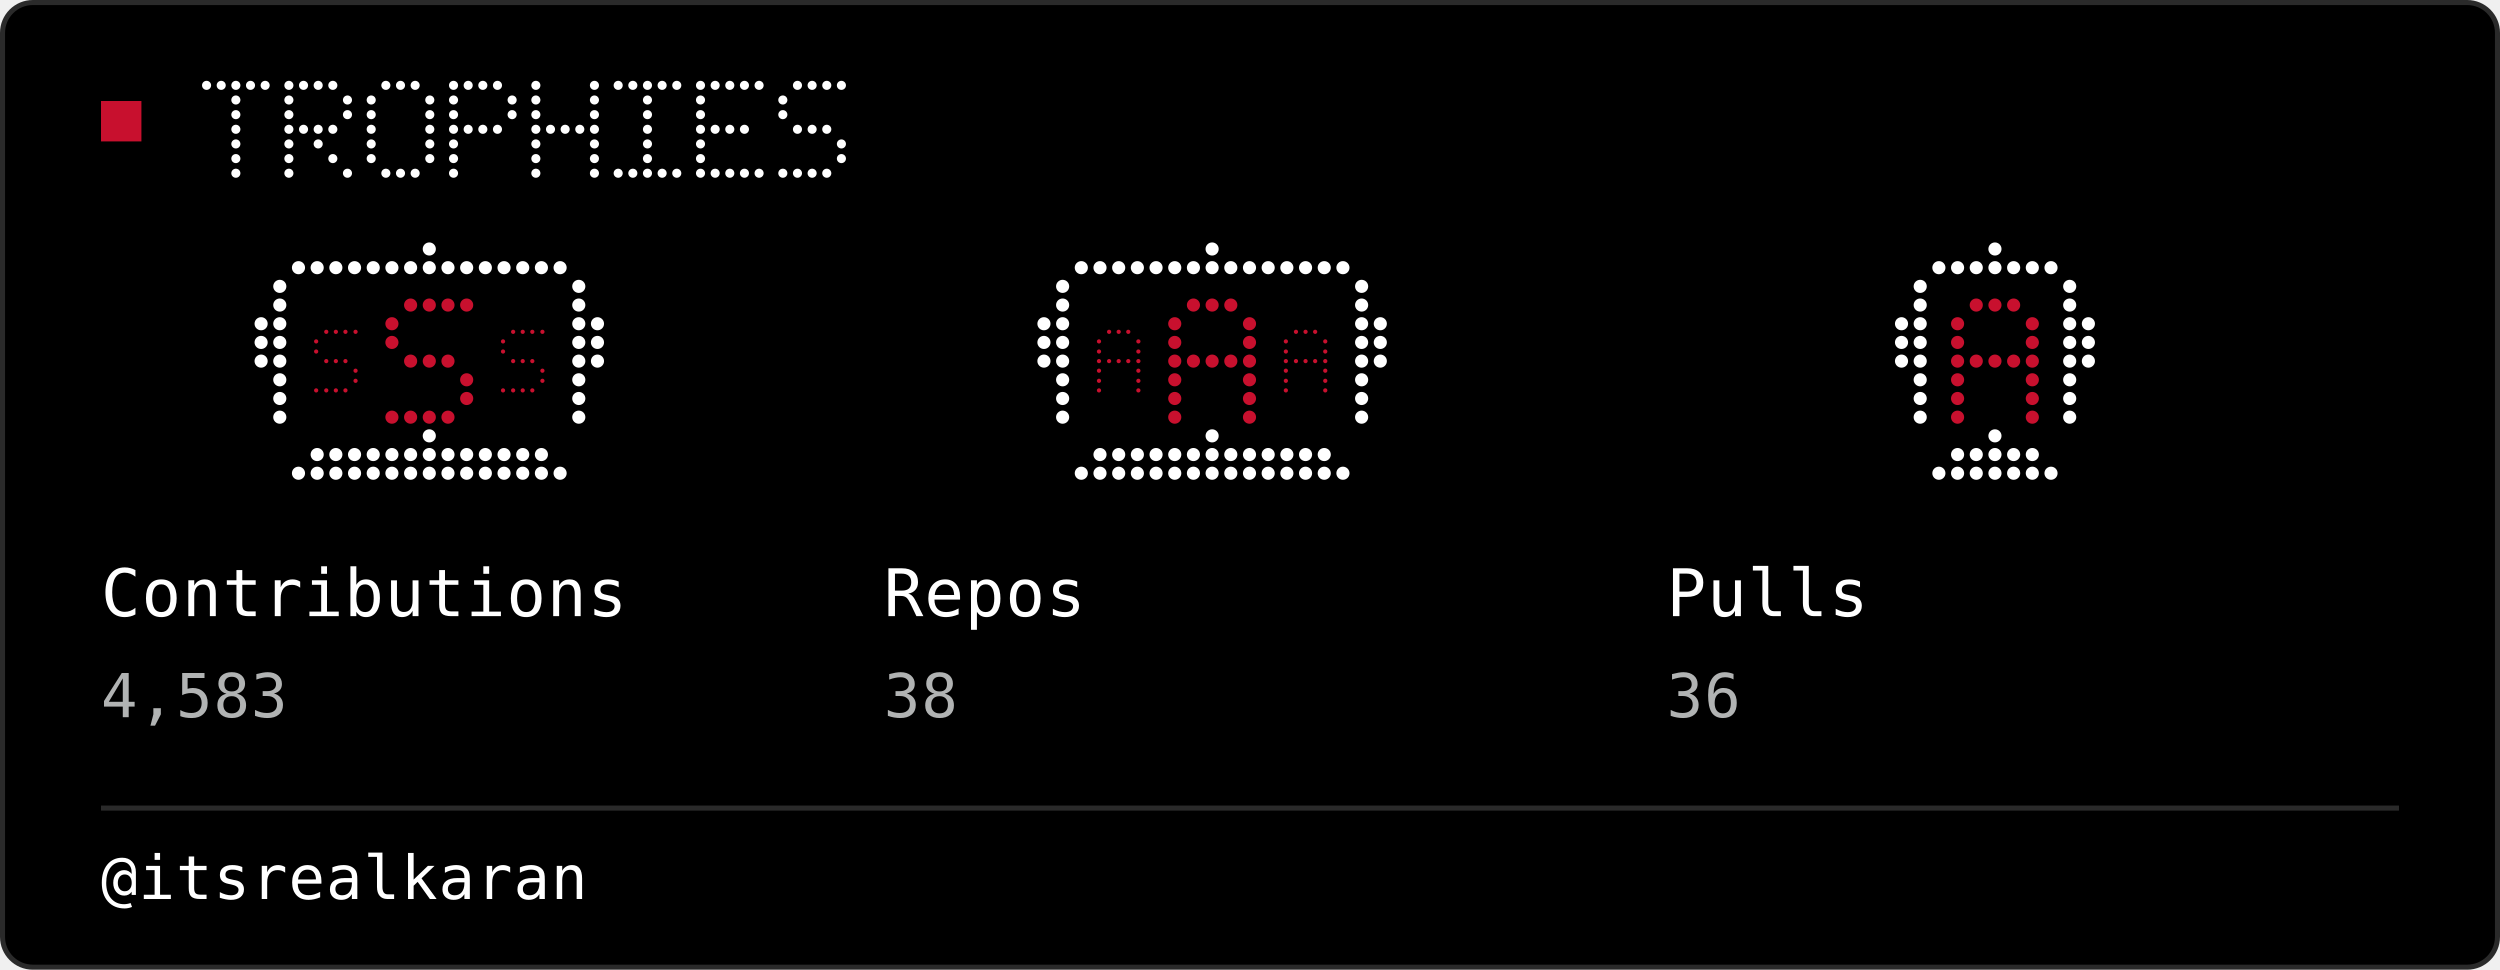
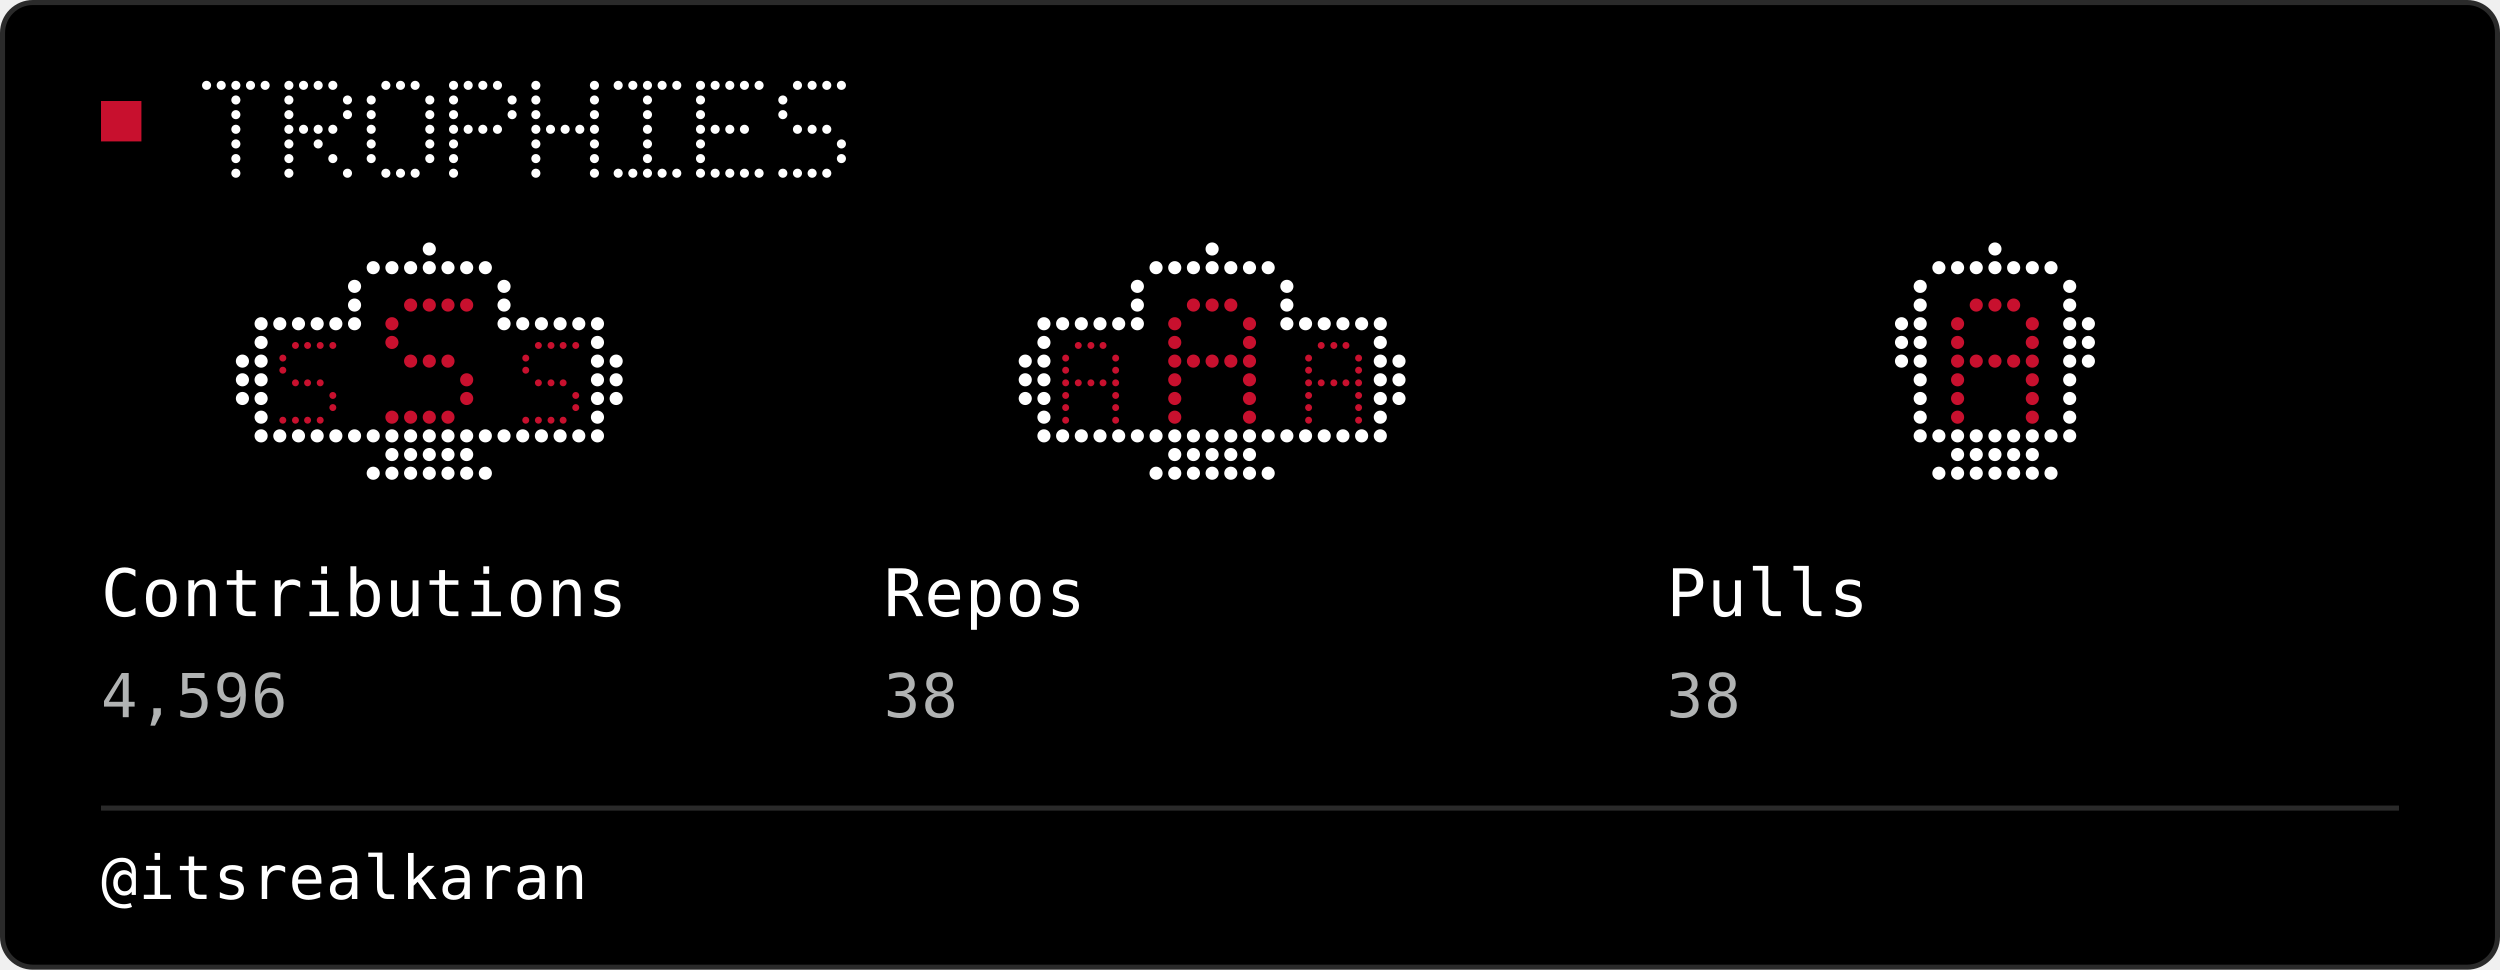
<svg xmlns="http://www.w3.org/2000/svg" width="495" height="192" viewBox="0 0 495 192" role="img">
  <rect x="0.5" y="0.5" width="494" height="191" rx="6" fill="#000000" stroke="#2A2A2A" stroke-width="1" />
  <rect x="20" y="20" width="8" height="8" fill="#C8102E" />
  <circle cx="40.9" cy="16.9" r="0.90" fill="#FFFFFF" />
  <circle cx="43.8" cy="16.9" r="0.90" fill="#FFFFFF" />
  <circle cx="46.7" cy="16.9" r="0.90" fill="#FFFFFF" />
  <circle cx="49.6" cy="16.9" r="0.90" fill="#FFFFFF" />
  <circle cx="52.5" cy="16.9" r="0.90" fill="#FFFFFF" />
  <circle cx="46.7" cy="19.8" r="0.90" fill="#FFFFFF" />
  <circle cx="46.7" cy="22.7" r="0.90" fill="#FFFFFF" />
  <circle cx="46.7" cy="25.6" r="0.90" fill="#FFFFFF" />
  <circle cx="46.7" cy="28.5" r="0.90" fill="#FFFFFF" />
  <circle cx="46.7" cy="31.4" r="0.90" fill="#FFFFFF" />
  <circle cx="46.7" cy="34.3" r="0.90" fill="#FFFFFF" />
  <circle cx="57.2" cy="16.9" r="0.90" fill="#FFFFFF" />
  <circle cx="60.1" cy="16.9" r="0.90" fill="#FFFFFF" />
  <circle cx="63.0" cy="16.9" r="0.90" fill="#FFFFFF" />
  <circle cx="65.9" cy="16.9" r="0.90" fill="#FFFFFF" />
  <circle cx="57.2" cy="19.8" r="0.90" fill="#FFFFFF" />
  <circle cx="68.8" cy="19.8" r="0.90" fill="#FFFFFF" />
  <circle cx="57.2" cy="22.7" r="0.90" fill="#FFFFFF" />
  <circle cx="68.8" cy="22.7" r="0.90" fill="#FFFFFF" />
  <circle cx="57.2" cy="25.6" r="0.90" fill="#FFFFFF" />
  <circle cx="60.1" cy="25.6" r="0.90" fill="#FFFFFF" />
  <circle cx="63.0" cy="25.6" r="0.90" fill="#FFFFFF" />
  <circle cx="65.9" cy="25.6" r="0.90" fill="#FFFFFF" />
  <circle cx="57.2" cy="28.5" r="0.90" fill="#FFFFFF" />
  <circle cx="63.0" cy="28.5" r="0.90" fill="#FFFFFF" />
  <circle cx="57.2" cy="31.4" r="0.90" fill="#FFFFFF" />
  <circle cx="65.9" cy="31.4" r="0.90" fill="#FFFFFF" />
  <circle cx="57.2" cy="34.3" r="0.90" fill="#FFFFFF" />
  <circle cx="68.8" cy="34.3" r="0.90" fill="#FFFFFF" />
  <circle cx="76.4" cy="16.9" r="0.90" fill="#FFFFFF" />
  <circle cx="79.3" cy="16.9" r="0.90" fill="#FFFFFF" />
  <circle cx="82.2" cy="16.9" r="0.90" fill="#FFFFFF" />
  <circle cx="73.5" cy="19.8" r="0.90" fill="#FFFFFF" />
  <circle cx="85.1" cy="19.8" r="0.90" fill="#FFFFFF" />
  <circle cx="73.5" cy="22.7" r="0.90" fill="#FFFFFF" />
  <circle cx="85.1" cy="22.7" r="0.90" fill="#FFFFFF" />
  <circle cx="73.5" cy="25.6" r="0.90" fill="#FFFFFF" />
  <circle cx="85.1" cy="25.6" r="0.90" fill="#FFFFFF" />
  <circle cx="73.5" cy="28.5" r="0.90" fill="#FFFFFF" />
  <circle cx="85.1" cy="28.5" r="0.90" fill="#FFFFFF" />
  <circle cx="73.5" cy="31.4" r="0.90" fill="#FFFFFF" />
  <circle cx="85.1" cy="31.4" r="0.90" fill="#FFFFFF" />
  <circle cx="76.4" cy="34.3" r="0.90" fill="#FFFFFF" />
  <circle cx="79.3" cy="34.3" r="0.90" fill="#FFFFFF" />
  <circle cx="82.2" cy="34.3" r="0.90" fill="#FFFFFF" />
  <circle cx="89.8" cy="16.9" r="0.90" fill="#FFFFFF" />
  <circle cx="92.7" cy="16.9" r="0.90" fill="#FFFFFF" />
  <circle cx="95.6" cy="16.9" r="0.90" fill="#FFFFFF" />
  <circle cx="98.5" cy="16.9" r="0.90" fill="#FFFFFF" />
  <circle cx="89.8" cy="19.8" r="0.90" fill="#FFFFFF" />
  <circle cx="101.4" cy="19.8" r="0.90" fill="#FFFFFF" />
  <circle cx="89.8" cy="22.7" r="0.90" fill="#FFFFFF" />
  <circle cx="101.4" cy="22.7" r="0.90" fill="#FFFFFF" />
  <circle cx="89.8" cy="25.6" r="0.90" fill="#FFFFFF" />
  <circle cx="92.7" cy="25.6" r="0.90" fill="#FFFFFF" />
  <circle cx="95.6" cy="25.6" r="0.90" fill="#FFFFFF" />
  <circle cx="98.5" cy="25.6" r="0.90" fill="#FFFFFF" />
  <circle cx="89.8" cy="28.5" r="0.90" fill="#FFFFFF" />
  <circle cx="89.8" cy="31.4" r="0.90" fill="#FFFFFF" />
  <circle cx="89.8" cy="34.3" r="0.90" fill="#FFFFFF" />
  <circle cx="106.1" cy="16.9" r="0.90" fill="#FFFFFF" />
  <circle cx="117.7" cy="16.9" r="0.90" fill="#FFFFFF" />
  <circle cx="106.1" cy="19.8" r="0.90" fill="#FFFFFF" />
  <circle cx="117.7" cy="19.8" r="0.90" fill="#FFFFFF" />
  <circle cx="106.1" cy="22.7" r="0.90" fill="#FFFFFF" />
  <circle cx="117.7" cy="22.7" r="0.90" fill="#FFFFFF" />
  <circle cx="106.1" cy="25.6" r="0.90" fill="#FFFFFF" />
  <circle cx="109.0" cy="25.6" r="0.90" fill="#FFFFFF" />
  <circle cx="111.9" cy="25.6" r="0.90" fill="#FFFFFF" />
  <circle cx="114.8" cy="25.6" r="0.90" fill="#FFFFFF" />
  <circle cx="117.7" cy="25.6" r="0.90" fill="#FFFFFF" />
  <circle cx="106.1" cy="28.5" r="0.90" fill="#FFFFFF" />
  <circle cx="117.7" cy="28.5" r="0.90" fill="#FFFFFF" />
  <circle cx="106.1" cy="31.4" r="0.90" fill="#FFFFFF" />
  <circle cx="117.7" cy="31.4" r="0.90" fill="#FFFFFF" />
  <circle cx="106.1" cy="34.3" r="0.90" fill="#FFFFFF" />
  <circle cx="117.7" cy="34.3" r="0.90" fill="#FFFFFF" />
  <circle cx="122.4" cy="16.9" r="0.90" fill="#FFFFFF" />
  <circle cx="125.3" cy="16.9" r="0.90" fill="#FFFFFF" />
  <circle cx="128.2" cy="16.9" r="0.90" fill="#FFFFFF" />
  <circle cx="131.1" cy="16.9" r="0.90" fill="#FFFFFF" />
  <circle cx="134.0" cy="16.9" r="0.90" fill="#FFFFFF" />
  <circle cx="128.2" cy="19.8" r="0.90" fill="#FFFFFF" />
  <circle cx="128.2" cy="22.7" r="0.90" fill="#FFFFFF" />
  <circle cx="128.2" cy="25.6" r="0.90" fill="#FFFFFF" />
  <circle cx="128.2" cy="28.5" r="0.90" fill="#FFFFFF" />
  <circle cx="128.2" cy="31.4" r="0.90" fill="#FFFFFF" />
  <circle cx="122.4" cy="34.3" r="0.90" fill="#FFFFFF" />
  <circle cx="125.3" cy="34.3" r="0.90" fill="#FFFFFF" />
  <circle cx="128.2" cy="34.3" r="0.90" fill="#FFFFFF" />
  <circle cx="131.1" cy="34.3" r="0.90" fill="#FFFFFF" />
  <circle cx="134.0" cy="34.3" r="0.90" fill="#FFFFFF" />
  <circle cx="138.7" cy="16.9" r="0.90" fill="#FFFFFF" />
  <circle cx="141.6" cy="16.9" r="0.90" fill="#FFFFFF" />
  <circle cx="144.5" cy="16.9" r="0.90" fill="#FFFFFF" />
  <circle cx="147.4" cy="16.9" r="0.90" fill="#FFFFFF" />
  <circle cx="150.3" cy="16.9" r="0.90" fill="#FFFFFF" />
  <circle cx="138.7" cy="19.8" r="0.90" fill="#FFFFFF" />
  <circle cx="138.7" cy="22.7" r="0.90" fill="#FFFFFF" />
  <circle cx="138.7" cy="25.6" r="0.90" fill="#FFFFFF" />
  <circle cx="141.6" cy="25.6" r="0.90" fill="#FFFFFF" />
  <circle cx="144.5" cy="25.6" r="0.90" fill="#FFFFFF" />
  <circle cx="147.4" cy="25.6" r="0.90" fill="#FFFFFF" />
  <circle cx="138.7" cy="28.5" r="0.90" fill="#FFFFFF" />
  <circle cx="138.7" cy="31.4" r="0.90" fill="#FFFFFF" />
  <circle cx="138.7" cy="34.3" r="0.90" fill="#FFFFFF" />
  <circle cx="141.6" cy="34.3" r="0.90" fill="#FFFFFF" />
  <circle cx="144.5" cy="34.3" r="0.90" fill="#FFFFFF" />
  <circle cx="147.4" cy="34.3" r="0.90" fill="#FFFFFF" />
  <circle cx="150.3" cy="34.3" r="0.90" fill="#FFFFFF" />
  <circle cx="157.9" cy="16.9" r="0.90" fill="#FFFFFF" />
  <circle cx="160.8" cy="16.9" r="0.90" fill="#FFFFFF" />
  <circle cx="163.7" cy="16.9" r="0.90" fill="#FFFFFF" />
  <circle cx="166.6" cy="16.9" r="0.90" fill="#FFFFFF" />
  <circle cx="155.0" cy="19.8" r="0.90" fill="#FFFFFF" />
  <circle cx="155.0" cy="22.7" r="0.90" fill="#FFFFFF" />
  <circle cx="157.9" cy="25.6" r="0.90" fill="#FFFFFF" />
  <circle cx="160.8" cy="25.6" r="0.90" fill="#FFFFFF" />
  <circle cx="163.7" cy="25.6" r="0.90" fill="#FFFFFF" />
  <circle cx="166.6" cy="28.5" r="0.90" fill="#FFFFFF" />
  <circle cx="166.6" cy="31.4" r="0.90" fill="#FFFFFF" />
  <circle cx="155.0" cy="34.3" r="0.90" fill="#FFFFFF" />
  <circle cx="157.9" cy="34.3" r="0.90" fill="#FFFFFF" />
  <circle cx="160.8" cy="34.3" r="0.90" fill="#FFFFFF" />
  <circle cx="163.7" cy="34.3" r="0.90" fill="#FFFFFF" />
  <circle cx="85.0" cy="49.3" r="1.30" fill="#FFFFFF" />
-   <circle cx="59.1" cy="53.0" r="1.30" fill="#FFFFFF" />
-   <circle cx="62.8" cy="53.0" r="1.30" fill="#FFFFFF" />
-   <circle cx="66.5" cy="53.0" r="1.30" fill="#FFFFFF" />
-   <circle cx="70.2" cy="53.0" r="1.30" fill="#FFFFFF" />
  <circle cx="73.9" cy="53.0" r="1.30" fill="#FFFFFF" />
  <circle cx="77.6" cy="53.0" r="1.30" fill="#FFFFFF" />
  <circle cx="81.3" cy="53.0" r="1.30" fill="#FFFFFF" />
  <circle cx="85.0" cy="53.0" r="1.30" fill="#FFFFFF" />
  <circle cx="88.7" cy="53.0" r="1.30" fill="#FFFFFF" />
  <circle cx="92.4" cy="53.0" r="1.30" fill="#FFFFFF" />
  <circle cx="96.1" cy="53.0" r="1.30" fill="#FFFFFF" />
-   <circle cx="99.8" cy="53.0" r="1.30" fill="#FFFFFF" />
-   <circle cx="103.5" cy="53.0" r="1.30" fill="#FFFFFF" />
-   <circle cx="107.2" cy="53.0" r="1.30" fill="#FFFFFF" />
-   <circle cx="110.9" cy="53.0" r="1.30" fill="#FFFFFF" />
-   <circle cx="55.4" cy="56.7" r="1.30" fill="#FFFFFF" />
-   <circle cx="114.6" cy="56.7" r="1.30" fill="#FFFFFF" />
-   <circle cx="55.4" cy="60.4" r="1.30" fill="#FFFFFF" />
-   <circle cx="114.6" cy="60.4" r="1.30" fill="#FFFFFF" />
+   <circle cx="70.2" cy="56.7" r="1.30" fill="#FFFFFF" />
+   <circle cx="99.8" cy="56.7" r="1.30" fill="#FFFFFF" />
+   <circle cx="70.2" cy="60.4" r="1.30" fill="#FFFFFF" />
+   <circle cx="99.8" cy="60.4" r="1.30" fill="#FFFFFF" />
+   <circle cx="70.2" cy="64.1" r="1.30" fill="#FFFFFF" />
+   <circle cx="99.8" cy="64.1" r="1.30" fill="#FFFFFF" />
  <circle cx="55.4" cy="64.1" r="1.30" fill="#FFFFFF" />
+   <circle cx="59.1" cy="64.1" r="1.30" fill="#FFFFFF" />
+   <circle cx="62.8" cy="64.1" r="1.30" fill="#FFFFFF" />
+   <circle cx="66.5" cy="64.1" r="1.30" fill="#FFFFFF" />
+   <circle cx="51.7" cy="64.1" r="1.30" fill="#FFFFFF" />
+   <circle cx="103.5" cy="64.1" r="1.30" fill="#FFFFFF" />
+   <circle cx="107.2" cy="64.1" r="1.30" fill="#FFFFFF" />
+   <circle cx="110.9" cy="64.1" r="1.30" fill="#FFFFFF" />
  <circle cx="114.6" cy="64.1" r="1.30" fill="#FFFFFF" />
-   <circle cx="55.4" cy="67.8" r="1.30" fill="#FFFFFF" />
-   <circle cx="114.6" cy="67.8" r="1.30" fill="#FFFFFF" />
-   <circle cx="55.4" cy="71.5" r="1.30" fill="#FFFFFF" />
-   <circle cx="114.6" cy="71.5" r="1.30" fill="#FFFFFF" />
-   <circle cx="55.4" cy="75.2" r="1.30" fill="#FFFFFF" />
-   <circle cx="114.6" cy="75.2" r="1.30" fill="#FFFFFF" />
-   <circle cx="55.4" cy="78.9" r="1.30" fill="#FFFFFF" />
-   <circle cx="114.6" cy="78.9" r="1.30" fill="#FFFFFF" />
-   <circle cx="55.4" cy="82.6" r="1.30" fill="#FFFFFF" />
-   <circle cx="114.6" cy="82.6" r="1.30" fill="#FFFFFF" />
-   <circle cx="51.7" cy="64.1" r="1.30" fill="#FFFFFF" />
  <circle cx="118.3" cy="64.1" r="1.30" fill="#FFFFFF" />
  <circle cx="51.7" cy="67.8" r="1.30" fill="#FFFFFF" />
  <circle cx="118.3" cy="67.8" r="1.30" fill="#FFFFFF" />
  <circle cx="51.7" cy="71.5" r="1.30" fill="#FFFFFF" />
  <circle cx="118.3" cy="71.5" r="1.30" fill="#FFFFFF" />
+   <circle cx="51.7" cy="75.2" r="1.30" fill="#FFFFFF" />
+   <circle cx="118.3" cy="75.2" r="1.30" fill="#FFFFFF" />
+   <circle cx="51.7" cy="78.9" r="1.30" fill="#FFFFFF" />
+   <circle cx="118.3" cy="78.9" r="1.30" fill="#FFFFFF" />
+   <circle cx="51.7" cy="82.6" r="1.30" fill="#FFFFFF" />
+   <circle cx="118.3" cy="82.6" r="1.30" fill="#FFFFFF" />
+   <circle cx="48.0" cy="71.5" r="1.30" fill="#FFFFFF" />
+   <circle cx="48.0" cy="75.2" r="1.30" fill="#FFFFFF" />
+   <circle cx="48.0" cy="78.9" r="1.30" fill="#FFFFFF" />
+   <circle cx="122.0" cy="71.5" r="1.30" fill="#FFFFFF" />
+   <circle cx="122.0" cy="75.2" r="1.30" fill="#FFFFFF" />
+   <circle cx="122.0" cy="78.9" r="1.30" fill="#FFFFFF" />
+   <circle cx="51.7" cy="86.3" r="1.30" fill="#FFFFFF" />
+   <circle cx="55.4" cy="86.3" r="1.30" fill="#FFFFFF" />
+   <circle cx="59.1" cy="86.3" r="1.30" fill="#FFFFFF" />
+   <circle cx="62.8" cy="86.3" r="1.30" fill="#FFFFFF" />
+   <circle cx="66.5" cy="86.3" r="1.30" fill="#FFFFFF" />
+   <circle cx="70.2" cy="86.3" r="1.30" fill="#FFFFFF" />
+   <circle cx="73.9" cy="86.3" r="1.30" fill="#FFFFFF" />
+   <circle cx="77.6" cy="86.3" r="1.30" fill="#FFFFFF" />
+   <circle cx="81.3" cy="86.3" r="1.30" fill="#FFFFFF" />
  <circle cx="85.0" cy="86.3" r="1.30" fill="#FFFFFF" />
-   <circle cx="62.8" cy="90.0" r="1.30" fill="#FFFFFF" />
-   <circle cx="66.5" cy="90.0" r="1.30" fill="#FFFFFF" />
-   <circle cx="70.2" cy="90.0" r="1.30" fill="#FFFFFF" />
-   <circle cx="73.9" cy="90.0" r="1.30" fill="#FFFFFF" />
+   <circle cx="88.7" cy="86.3" r="1.30" fill="#FFFFFF" />
+   <circle cx="92.4" cy="86.3" r="1.30" fill="#FFFFFF" />
+   <circle cx="96.1" cy="86.3" r="1.30" fill="#FFFFFF" />
+   <circle cx="99.8" cy="86.3" r="1.30" fill="#FFFFFF" />
+   <circle cx="103.5" cy="86.3" r="1.30" fill="#FFFFFF" />
+   <circle cx="107.2" cy="86.3" r="1.30" fill="#FFFFFF" />
+   <circle cx="110.9" cy="86.3" r="1.30" fill="#FFFFFF" />
+   <circle cx="114.6" cy="86.3" r="1.30" fill="#FFFFFF" />
+   <circle cx="118.3" cy="86.3" r="1.30" fill="#FFFFFF" />
  <circle cx="77.6" cy="90.0" r="1.30" fill="#FFFFFF" />
  <circle cx="81.3" cy="90.0" r="1.30" fill="#FFFFFF" />
  <circle cx="85.0" cy="90.0" r="1.30" fill="#FFFFFF" />
  <circle cx="88.7" cy="90.0" r="1.30" fill="#FFFFFF" />
  <circle cx="92.4" cy="90.0" r="1.30" fill="#FFFFFF" />
-   <circle cx="96.1" cy="90.0" r="1.30" fill="#FFFFFF" />
-   <circle cx="99.8" cy="90.0" r="1.30" fill="#FFFFFF" />
-   <circle cx="103.5" cy="90.0" r="1.30" fill="#FFFFFF" />
-   <circle cx="107.2" cy="90.0" r="1.30" fill="#FFFFFF" />
-   <circle cx="59.1" cy="93.7" r="1.30" fill="#FFFFFF" />
-   <circle cx="62.8" cy="93.7" r="1.30" fill="#FFFFFF" />
-   <circle cx="66.5" cy="93.7" r="1.30" fill="#FFFFFF" />
-   <circle cx="70.2" cy="93.7" r="1.30" fill="#FFFFFF" />
  <circle cx="73.9" cy="93.7" r="1.30" fill="#FFFFFF" />
  <circle cx="77.6" cy="93.7" r="1.30" fill="#FFFFFF" />
  <circle cx="81.3" cy="93.7" r="1.30" fill="#FFFFFF" />
  <circle cx="85.0" cy="93.7" r="1.30" fill="#FFFFFF" />
  <circle cx="88.7" cy="93.7" r="1.30" fill="#FFFFFF" />
  <circle cx="92.4" cy="93.7" r="1.30" fill="#FFFFFF" />
  <circle cx="96.1" cy="93.7" r="1.30" fill="#FFFFFF" />
-   <circle cx="99.8" cy="93.7" r="1.30" fill="#FFFFFF" />
-   <circle cx="103.5" cy="93.7" r="1.30" fill="#FFFFFF" />
-   <circle cx="107.2" cy="93.7" r="1.30" fill="#FFFFFF" />
-   <circle cx="110.9" cy="93.7" r="1.30" fill="#FFFFFF" />
  <circle cx="81.3" cy="60.4" r="1.30" fill="#C8102E" />
  <circle cx="85.0" cy="60.4" r="1.30" fill="#C8102E" />
  <circle cx="88.7" cy="60.4" r="1.30" fill="#C8102E" />
  <circle cx="92.4" cy="60.4" r="1.30" fill="#C8102E" />
  <circle cx="77.6" cy="64.1" r="1.30" fill="#C8102E" />
  <circle cx="77.6" cy="67.8" r="1.30" fill="#C8102E" />
  <circle cx="81.3" cy="71.5" r="1.30" fill="#C8102E" />
  <circle cx="85.0" cy="71.5" r="1.30" fill="#C8102E" />
  <circle cx="88.7" cy="71.5" r="1.30" fill="#C8102E" />
  <circle cx="92.4" cy="75.2" r="1.30" fill="#C8102E" />
  <circle cx="92.4" cy="78.9" r="1.30" fill="#C8102E" />
  <circle cx="77.6" cy="82.6" r="1.30" fill="#C8102E" />
  <circle cx="81.3" cy="82.6" r="1.30" fill="#C8102E" />
  <circle cx="85.0" cy="82.6" r="1.30" fill="#C8102E" />
  <circle cx="88.7" cy="82.6" r="1.30" fill="#C8102E" />
-   <circle cx="64.6" cy="65.7" r="0.42" fill="#C8102E" />
-   <circle cx="66.5" cy="65.7" r="0.42" fill="#C8102E" />
-   <circle cx="68.4" cy="65.7" r="0.42" fill="#C8102E" />
-   <circle cx="70.4" cy="65.7" r="0.42" fill="#C8102E" />
-   <circle cx="62.6" cy="67.6" r="0.42" fill="#C8102E" />
-   <circle cx="62.6" cy="69.6" r="0.42" fill="#C8102E" />
-   <circle cx="64.6" cy="71.5" r="0.42" fill="#C8102E" />
-   <circle cx="66.5" cy="71.5" r="0.42" fill="#C8102E" />
-   <circle cx="68.4" cy="71.5" r="0.42" fill="#C8102E" />
-   <circle cx="70.4" cy="73.4" r="0.42" fill="#C8102E" />
-   <circle cx="70.4" cy="75.4" r="0.42" fill="#C8102E" />
-   <circle cx="62.6" cy="77.3" r="0.42" fill="#C8102E" />
-   <circle cx="64.6" cy="77.3" r="0.42" fill="#C8102E" />
-   <circle cx="66.5" cy="77.3" r="0.42" fill="#C8102E" />
-   <circle cx="68.4" cy="77.3" r="0.42" fill="#C8102E" />
-   <circle cx="101.6" cy="65.7" r="0.42" fill="#C8102E" />
-   <circle cx="103.5" cy="65.7" r="0.42" fill="#C8102E" />
-   <circle cx="105.4" cy="65.7" r="0.42" fill="#C8102E" />
-   <circle cx="107.4" cy="65.7" r="0.42" fill="#C8102E" />
-   <circle cx="99.6" cy="67.6" r="0.42" fill="#C8102E" />
-   <circle cx="99.6" cy="69.6" r="0.42" fill="#C8102E" />
-   <circle cx="101.6" cy="71.5" r="0.42" fill="#C8102E" />
-   <circle cx="103.5" cy="71.5" r="0.42" fill="#C8102E" />
-   <circle cx="105.4" cy="71.5" r="0.42" fill="#C8102E" />
-   <circle cx="107.4" cy="73.4" r="0.42" fill="#C8102E" />
-   <circle cx="107.4" cy="75.4" r="0.42" fill="#C8102E" />
-   <circle cx="99.6" cy="77.3" r="0.42" fill="#C8102E" />
-   <circle cx="101.6" cy="77.3" r="0.42" fill="#C8102E" />
-   <circle cx="103.5" cy="77.3" r="0.42" fill="#C8102E" />
-   <circle cx="105.4" cy="77.3" r="0.42" fill="#C8102E" />
+   <circle cx="58.5" cy="68.4" r="0.69" fill="#C8102E" />
+   <circle cx="60.9" cy="68.4" r="0.69" fill="#C8102E" />
+   <circle cx="63.4" cy="68.4" r="0.69" fill="#C8102E" />
+   <circle cx="65.9" cy="68.4" r="0.69" fill="#C8102E" />
+   <circle cx="56.0" cy="70.9" r="0.69" fill="#C8102E" />
+   <circle cx="56.0" cy="73.3" r="0.69" fill="#C8102E" />
+   <circle cx="58.5" cy="75.8" r="0.69" fill="#C8102E" />
+   <circle cx="60.9" cy="75.8" r="0.69" fill="#C8102E" />
+   <circle cx="63.4" cy="75.8" r="0.69" fill="#C8102E" />
+   <circle cx="65.9" cy="78.3" r="0.69" fill="#C8102E" />
+   <circle cx="65.9" cy="80.7" r="0.69" fill="#C8102E" />
+   <circle cx="56.0" cy="83.2" r="0.69" fill="#C8102E" />
+   <circle cx="58.5" cy="83.2" r="0.69" fill="#C8102E" />
+   <circle cx="60.9" cy="83.2" r="0.69" fill="#C8102E" />
+   <circle cx="63.4" cy="83.2" r="0.69" fill="#C8102E" />
+   <circle cx="106.6" cy="68.4" r="0.69" fill="#C8102E" />
+   <circle cx="109.1" cy="68.4" r="0.69" fill="#C8102E" />
+   <circle cx="111.5" cy="68.4" r="0.69" fill="#C8102E" />
+   <circle cx="114.0" cy="68.4" r="0.69" fill="#C8102E" />
+   <circle cx="104.1" cy="70.9" r="0.69" fill="#C8102E" />
+   <circle cx="104.1" cy="73.3" r="0.69" fill="#C8102E" />
+   <circle cx="106.6" cy="75.8" r="0.69" fill="#C8102E" />
+   <circle cx="109.1" cy="75.8" r="0.69" fill="#C8102E" />
+   <circle cx="111.5" cy="75.8" r="0.69" fill="#C8102E" />
+   <circle cx="114.0" cy="78.3" r="0.69" fill="#C8102E" />
+   <circle cx="114.0" cy="80.7" r="0.69" fill="#C8102E" />
+   <circle cx="104.1" cy="83.2" r="0.69" fill="#C8102E" />
+   <circle cx="106.6" cy="83.2" r="0.69" fill="#C8102E" />
+   <circle cx="109.1" cy="83.2" r="0.69" fill="#C8102E" />
+   <circle cx="111.5" cy="83.2" r="0.69" fill="#C8102E" />
  <text x="20" y="122" fill="#FFFFFF" font-family="ui-monospace, Geist Mono, monospace" font-size="13" letter-spacing="0.2" dominant-baseline="auto">Contributions</text>
-   <text x="20" y="142" fill="#B1B3B3" font-family="ui-monospace, Geist Mono, monospace" font-size="12" letter-spacing="0.2" dominant-baseline="auto">4,583</text>
+   <text x="20" y="142" fill="#B1B3B3" font-family="ui-monospace, Geist Mono, monospace" font-size="12" letter-spacing="0.2" dominant-baseline="auto">4,596</text>
  <circle cx="240.0" cy="49.3" r="1.30" fill="#FFFFFF" />
-   <circle cx="214.1" cy="53.0" r="1.30" fill="#FFFFFF" />
-   <circle cx="217.8" cy="53.0" r="1.30" fill="#FFFFFF" />
-   <circle cx="221.5" cy="53.0" r="1.30" fill="#FFFFFF" />
-   <circle cx="225.2" cy="53.0" r="1.30" fill="#FFFFFF" />
  <circle cx="228.9" cy="53.0" r="1.30" fill="#FFFFFF" />
  <circle cx="232.6" cy="53.0" r="1.30" fill="#FFFFFF" />
  <circle cx="236.3" cy="53.0" r="1.30" fill="#FFFFFF" />
  <circle cx="240.0" cy="53.0" r="1.30" fill="#FFFFFF" />
  <circle cx="243.7" cy="53.0" r="1.30" fill="#FFFFFF" />
  <circle cx="247.4" cy="53.0" r="1.30" fill="#FFFFFF" />
  <circle cx="251.1" cy="53.0" r="1.30" fill="#FFFFFF" />
-   <circle cx="254.8" cy="53.0" r="1.30" fill="#FFFFFF" />
-   <circle cx="258.5" cy="53.0" r="1.30" fill="#FFFFFF" />
-   <circle cx="262.2" cy="53.0" r="1.30" fill="#FFFFFF" />
-   <circle cx="265.9" cy="53.0" r="1.30" fill="#FFFFFF" />
-   <circle cx="210.4" cy="56.7" r="1.30" fill="#FFFFFF" />
-   <circle cx="269.6" cy="56.7" r="1.30" fill="#FFFFFF" />
-   <circle cx="210.4" cy="60.4" r="1.30" fill="#FFFFFF" />
-   <circle cx="269.6" cy="60.4" r="1.30" fill="#FFFFFF" />
+   <circle cx="225.2" cy="56.7" r="1.30" fill="#FFFFFF" />
+   <circle cx="254.8" cy="56.7" r="1.30" fill="#FFFFFF" />
+   <circle cx="225.2" cy="60.4" r="1.30" fill="#FFFFFF" />
+   <circle cx="254.8" cy="60.4" r="1.30" fill="#FFFFFF" />
+   <circle cx="225.2" cy="64.1" r="1.30" fill="#FFFFFF" />
+   <circle cx="254.8" cy="64.1" r="1.30" fill="#FFFFFF" />
  <circle cx="210.4" cy="64.1" r="1.30" fill="#FFFFFF" />
+   <circle cx="214.1" cy="64.1" r="1.30" fill="#FFFFFF" />
+   <circle cx="217.8" cy="64.1" r="1.30" fill="#FFFFFF" />
+   <circle cx="221.5" cy="64.1" r="1.30" fill="#FFFFFF" />
+   <circle cx="206.7" cy="64.1" r="1.30" fill="#FFFFFF" />
+   <circle cx="258.5" cy="64.1" r="1.30" fill="#FFFFFF" />
+   <circle cx="262.2" cy="64.1" r="1.30" fill="#FFFFFF" />
+   <circle cx="265.9" cy="64.1" r="1.30" fill="#FFFFFF" />
  <circle cx="269.6" cy="64.1" r="1.30" fill="#FFFFFF" />
-   <circle cx="210.4" cy="67.8" r="1.30" fill="#FFFFFF" />
-   <circle cx="269.6" cy="67.8" r="1.30" fill="#FFFFFF" />
-   <circle cx="210.4" cy="71.5" r="1.30" fill="#FFFFFF" />
-   <circle cx="269.6" cy="71.5" r="1.30" fill="#FFFFFF" />
-   <circle cx="210.4" cy="75.2" r="1.30" fill="#FFFFFF" />
-   <circle cx="269.6" cy="75.2" r="1.30" fill="#FFFFFF" />
-   <circle cx="210.4" cy="78.9" r="1.30" fill="#FFFFFF" />
-   <circle cx="269.6" cy="78.9" r="1.30" fill="#FFFFFF" />
-   <circle cx="210.4" cy="82.6" r="1.30" fill="#FFFFFF" />
-   <circle cx="269.6" cy="82.6" r="1.30" fill="#FFFFFF" />
-   <circle cx="206.7" cy="64.1" r="1.30" fill="#FFFFFF" />
  <circle cx="273.3" cy="64.1" r="1.30" fill="#FFFFFF" />
  <circle cx="206.7" cy="67.8" r="1.30" fill="#FFFFFF" />
  <circle cx="273.3" cy="67.8" r="1.30" fill="#FFFFFF" />
  <circle cx="206.7" cy="71.5" r="1.30" fill="#FFFFFF" />
  <circle cx="273.3" cy="71.5" r="1.30" fill="#FFFFFF" />
+   <circle cx="206.7" cy="75.2" r="1.30" fill="#FFFFFF" />
+   <circle cx="273.3" cy="75.2" r="1.30" fill="#FFFFFF" />
+   <circle cx="206.7" cy="78.9" r="1.30" fill="#FFFFFF" />
+   <circle cx="273.3" cy="78.9" r="1.30" fill="#FFFFFF" />
+   <circle cx="206.7" cy="82.6" r="1.30" fill="#FFFFFF" />
+   <circle cx="273.3" cy="82.6" r="1.30" fill="#FFFFFF" />
+   <circle cx="203.0" cy="71.5" r="1.30" fill="#FFFFFF" />
+   <circle cx="203.0" cy="75.2" r="1.30" fill="#FFFFFF" />
+   <circle cx="203.0" cy="78.9" r="1.30" fill="#FFFFFF" />
+   <circle cx="277.0" cy="71.5" r="1.30" fill="#FFFFFF" />
+   <circle cx="277.0" cy="75.2" r="1.30" fill="#FFFFFF" />
+   <circle cx="277.0" cy="78.9" r="1.30" fill="#FFFFFF" />
+   <circle cx="206.7" cy="86.3" r="1.30" fill="#FFFFFF" />
+   <circle cx="210.4" cy="86.3" r="1.30" fill="#FFFFFF" />
+   <circle cx="214.1" cy="86.3" r="1.30" fill="#FFFFFF" />
+   <circle cx="217.8" cy="86.3" r="1.30" fill="#FFFFFF" />
+   <circle cx="221.5" cy="86.3" r="1.30" fill="#FFFFFF" />
+   <circle cx="225.2" cy="86.3" r="1.30" fill="#FFFFFF" />
+   <circle cx="228.9" cy="86.3" r="1.30" fill="#FFFFFF" />
+   <circle cx="232.6" cy="86.3" r="1.30" fill="#FFFFFF" />
+   <circle cx="236.3" cy="86.3" r="1.30" fill="#FFFFFF" />
  <circle cx="240.0" cy="86.3" r="1.30" fill="#FFFFFF" />
-   <circle cx="217.8" cy="90.0" r="1.30" fill="#FFFFFF" />
-   <circle cx="221.5" cy="90.0" r="1.30" fill="#FFFFFF" />
-   <circle cx="225.2" cy="90.0" r="1.30" fill="#FFFFFF" />
-   <circle cx="228.9" cy="90.0" r="1.30" fill="#FFFFFF" />
+   <circle cx="243.7" cy="86.3" r="1.30" fill="#FFFFFF" />
+   <circle cx="247.4" cy="86.3" r="1.30" fill="#FFFFFF" />
+   <circle cx="251.1" cy="86.3" r="1.30" fill="#FFFFFF" />
+   <circle cx="254.8" cy="86.3" r="1.30" fill="#FFFFFF" />
+   <circle cx="258.5" cy="86.3" r="1.30" fill="#FFFFFF" />
+   <circle cx="262.2" cy="86.3" r="1.30" fill="#FFFFFF" />
+   <circle cx="265.9" cy="86.3" r="1.30" fill="#FFFFFF" />
+   <circle cx="269.6" cy="86.3" r="1.30" fill="#FFFFFF" />
+   <circle cx="273.3" cy="86.3" r="1.30" fill="#FFFFFF" />
  <circle cx="232.6" cy="90.0" r="1.30" fill="#FFFFFF" />
  <circle cx="236.3" cy="90.0" r="1.30" fill="#FFFFFF" />
  <circle cx="240.0" cy="90.0" r="1.30" fill="#FFFFFF" />
  <circle cx="243.7" cy="90.0" r="1.30" fill="#FFFFFF" />
  <circle cx="247.4" cy="90.0" r="1.30" fill="#FFFFFF" />
-   <circle cx="251.1" cy="90.0" r="1.30" fill="#FFFFFF" />
-   <circle cx="254.8" cy="90.0" r="1.30" fill="#FFFFFF" />
-   <circle cx="258.5" cy="90.0" r="1.30" fill="#FFFFFF" />
-   <circle cx="262.2" cy="90.0" r="1.30" fill="#FFFFFF" />
-   <circle cx="214.1" cy="93.7" r="1.30" fill="#FFFFFF" />
-   <circle cx="217.8" cy="93.7" r="1.30" fill="#FFFFFF" />
-   <circle cx="221.5" cy="93.7" r="1.30" fill="#FFFFFF" />
-   <circle cx="225.2" cy="93.7" r="1.30" fill="#FFFFFF" />
  <circle cx="228.9" cy="93.7" r="1.30" fill="#FFFFFF" />
  <circle cx="232.6" cy="93.7" r="1.30" fill="#FFFFFF" />
  <circle cx="236.3" cy="93.7" r="1.30" fill="#FFFFFF" />
  <circle cx="240.0" cy="93.7" r="1.30" fill="#FFFFFF" />
  <circle cx="243.7" cy="93.7" r="1.30" fill="#FFFFFF" />
  <circle cx="247.4" cy="93.7" r="1.30" fill="#FFFFFF" />
  <circle cx="251.1" cy="93.7" r="1.30" fill="#FFFFFF" />
-   <circle cx="254.8" cy="93.7" r="1.30" fill="#FFFFFF" />
-   <circle cx="258.5" cy="93.7" r="1.30" fill="#FFFFFF" />
-   <circle cx="262.2" cy="93.7" r="1.30" fill="#FFFFFF" />
-   <circle cx="265.9" cy="93.7" r="1.30" fill="#FFFFFF" />
  <circle cx="236.3" cy="60.4" r="1.30" fill="#C8102E" />
  <circle cx="240.0" cy="60.4" r="1.30" fill="#C8102E" />
  <circle cx="243.7" cy="60.4" r="1.30" fill="#C8102E" />
  <circle cx="232.6" cy="64.1" r="1.30" fill="#C8102E" />
  <circle cx="247.4" cy="64.1" r="1.30" fill="#C8102E" />
  <circle cx="232.6" cy="67.8" r="1.30" fill="#C8102E" />
  <circle cx="247.4" cy="67.8" r="1.30" fill="#C8102E" />
  <circle cx="232.6" cy="71.5" r="1.30" fill="#C8102E" />
  <circle cx="236.3" cy="71.5" r="1.30" fill="#C8102E" />
  <circle cx="240.0" cy="71.5" r="1.30" fill="#C8102E" />
  <circle cx="243.7" cy="71.5" r="1.30" fill="#C8102E" />
  <circle cx="247.4" cy="71.5" r="1.30" fill="#C8102E" />
  <circle cx="232.6" cy="75.2" r="1.30" fill="#C8102E" />
  <circle cx="247.4" cy="75.2" r="1.30" fill="#C8102E" />
  <circle cx="232.6" cy="78.9" r="1.30" fill="#C8102E" />
  <circle cx="247.4" cy="78.9" r="1.30" fill="#C8102E" />
  <circle cx="232.6" cy="82.6" r="1.30" fill="#C8102E" />
  <circle cx="247.4" cy="82.6" r="1.30" fill="#C8102E" />
-   <circle cx="219.6" cy="65.7" r="0.42" fill="#C8102E" />
-   <circle cx="221.5" cy="65.7" r="0.42" fill="#C8102E" />
-   <circle cx="223.4" cy="65.7" r="0.42" fill="#C8102E" />
-   <circle cx="217.6" cy="67.6" r="0.42" fill="#C8102E" />
-   <circle cx="225.4" cy="67.6" r="0.42" fill="#C8102E" />
-   <circle cx="217.6" cy="69.6" r="0.42" fill="#C8102E" />
-   <circle cx="225.4" cy="69.6" r="0.42" fill="#C8102E" />
-   <circle cx="217.6" cy="71.5" r="0.42" fill="#C8102E" />
-   <circle cx="219.6" cy="71.5" r="0.42" fill="#C8102E" />
-   <circle cx="221.5" cy="71.5" r="0.42" fill="#C8102E" />
-   <circle cx="223.4" cy="71.5" r="0.42" fill="#C8102E" />
-   <circle cx="225.4" cy="71.5" r="0.42" fill="#C8102E" />
-   <circle cx="217.6" cy="73.4" r="0.42" fill="#C8102E" />
-   <circle cx="225.4" cy="73.4" r="0.42" fill="#C8102E" />
-   <circle cx="217.6" cy="75.4" r="0.42" fill="#C8102E" />
-   <circle cx="225.4" cy="75.4" r="0.42" fill="#C8102E" />
-   <circle cx="217.6" cy="77.3" r="0.42" fill="#C8102E" />
-   <circle cx="225.4" cy="77.3" r="0.42" fill="#C8102E" />
-   <circle cx="256.6" cy="65.7" r="0.42" fill="#C8102E" />
-   <circle cx="258.5" cy="65.7" r="0.42" fill="#C8102E" />
-   <circle cx="260.4" cy="65.7" r="0.42" fill="#C8102E" />
-   <circle cx="254.6" cy="67.6" r="0.42" fill="#C8102E" />
-   <circle cx="262.4" cy="67.6" r="0.42" fill="#C8102E" />
-   <circle cx="254.6" cy="69.6" r="0.42" fill="#C8102E" />
-   <circle cx="262.4" cy="69.6" r="0.42" fill="#C8102E" />
-   <circle cx="254.6" cy="71.5" r="0.42" fill="#C8102E" />
-   <circle cx="256.6" cy="71.5" r="0.42" fill="#C8102E" />
-   <circle cx="258.5" cy="71.5" r="0.42" fill="#C8102E" />
-   <circle cx="260.4" cy="71.5" r="0.42" fill="#C8102E" />
-   <circle cx="262.4" cy="71.5" r="0.42" fill="#C8102E" />
-   <circle cx="254.6" cy="73.4" r="0.42" fill="#C8102E" />
-   <circle cx="262.4" cy="73.4" r="0.42" fill="#C8102E" />
-   <circle cx="254.6" cy="75.4" r="0.42" fill="#C8102E" />
-   <circle cx="262.4" cy="75.4" r="0.42" fill="#C8102E" />
-   <circle cx="254.6" cy="77.3" r="0.42" fill="#C8102E" />
-   <circle cx="262.4" cy="77.3" r="0.42" fill="#C8102E" />
+   <circle cx="213.5" cy="68.4" r="0.69" fill="#C8102E" />
+   <circle cx="216.0" cy="68.4" r="0.69" fill="#C8102E" />
+   <circle cx="218.4" cy="68.4" r="0.69" fill="#C8102E" />
+   <circle cx="211.0" cy="70.9" r="0.69" fill="#C8102E" />
+   <circle cx="220.9" cy="70.9" r="0.69" fill="#C8102E" />
+   <circle cx="211.0" cy="73.3" r="0.69" fill="#C8102E" />
+   <circle cx="220.9" cy="73.3" r="0.69" fill="#C8102E" />
+   <circle cx="211.0" cy="75.8" r="0.69" fill="#C8102E" />
+   <circle cx="213.5" cy="75.8" r="0.69" fill="#C8102E" />
+   <circle cx="216.0" cy="75.8" r="0.69" fill="#C8102E" />
+   <circle cx="218.4" cy="75.8" r="0.69" fill="#C8102E" />
+   <circle cx="220.9" cy="75.8" r="0.69" fill="#C8102E" />
+   <circle cx="211.0" cy="78.3" r="0.69" fill="#C8102E" />
+   <circle cx="220.9" cy="78.3" r="0.69" fill="#C8102E" />
+   <circle cx="211.0" cy="80.7" r="0.69" fill="#C8102E" />
+   <circle cx="220.9" cy="80.7" r="0.69" fill="#C8102E" />
+   <circle cx="211.0" cy="83.2" r="0.69" fill="#C8102E" />
+   <circle cx="220.9" cy="83.2" r="0.69" fill="#C8102E" />
+   <circle cx="261.6" cy="68.4" r="0.69" fill="#C8102E" />
+   <circle cx="264.1" cy="68.4" r="0.69" fill="#C8102E" />
+   <circle cx="266.5" cy="68.4" r="0.69" fill="#C8102E" />
+   <circle cx="259.1" cy="70.9" r="0.69" fill="#C8102E" />
+   <circle cx="269.0" cy="70.9" r="0.69" fill="#C8102E" />
+   <circle cx="259.1" cy="73.3" r="0.69" fill="#C8102E" />
+   <circle cx="269.0" cy="73.3" r="0.69" fill="#C8102E" />
+   <circle cx="259.1" cy="75.8" r="0.69" fill="#C8102E" />
+   <circle cx="261.6" cy="75.8" r="0.69" fill="#C8102E" />
+   <circle cx="264.1" cy="75.8" r="0.69" fill="#C8102E" />
+   <circle cx="266.5" cy="75.8" r="0.69" fill="#C8102E" />
+   <circle cx="269.0" cy="75.8" r="0.69" fill="#C8102E" />
+   <circle cx="259.1" cy="78.3" r="0.69" fill="#C8102E" />
+   <circle cx="269.0" cy="78.3" r="0.69" fill="#C8102E" />
+   <circle cx="259.1" cy="80.7" r="0.69" fill="#C8102E" />
+   <circle cx="269.0" cy="80.7" r="0.69" fill="#C8102E" />
+   <circle cx="259.1" cy="83.2" r="0.69" fill="#C8102E" />
+   <circle cx="269.0" cy="83.2" r="0.69" fill="#C8102E" />
  <text x="175" y="122" fill="#FFFFFF" font-family="ui-monospace, Geist Mono, monospace" font-size="13" letter-spacing="0.2" dominant-baseline="auto">Repos</text>
  <text x="175" y="142" fill="#B1B3B3" font-family="ui-monospace, Geist Mono, monospace" font-size="12" letter-spacing="0.2" dominant-baseline="auto">38</text>
  <circle cx="395.0" cy="49.3" r="1.30" fill="#FFFFFF" />
  <circle cx="383.9" cy="53.0" r="1.30" fill="#FFFFFF" />
  <circle cx="387.6" cy="53.0" r="1.30" fill="#FFFFFF" />
  <circle cx="391.3" cy="53.0" r="1.30" fill="#FFFFFF" />
  <circle cx="395.0" cy="53.0" r="1.30" fill="#FFFFFF" />
  <circle cx="398.7" cy="53.0" r="1.30" fill="#FFFFFF" />
  <circle cx="402.4" cy="53.0" r="1.30" fill="#FFFFFF" />
  <circle cx="406.1" cy="53.0" r="1.30" fill="#FFFFFF" />
  <circle cx="380.2" cy="56.7" r="1.30" fill="#FFFFFF" />
  <circle cx="409.8" cy="56.7" r="1.30" fill="#FFFFFF" />
  <circle cx="380.2" cy="60.4" r="1.30" fill="#FFFFFF" />
  <circle cx="409.8" cy="60.4" r="1.30" fill="#FFFFFF" />
  <circle cx="380.2" cy="64.1" r="1.30" fill="#FFFFFF" />
  <circle cx="409.8" cy="64.1" r="1.30" fill="#FFFFFF" />
  <circle cx="380.2" cy="67.8" r="1.30" fill="#FFFFFF" />
  <circle cx="409.8" cy="67.8" r="1.30" fill="#FFFFFF" />
  <circle cx="380.2" cy="71.5" r="1.30" fill="#FFFFFF" />
  <circle cx="409.8" cy="71.5" r="1.30" fill="#FFFFFF" />
  <circle cx="380.2" cy="75.2" r="1.30" fill="#FFFFFF" />
  <circle cx="409.8" cy="75.2" r="1.30" fill="#FFFFFF" />
  <circle cx="380.2" cy="78.9" r="1.30" fill="#FFFFFF" />
  <circle cx="409.8" cy="78.9" r="1.30" fill="#FFFFFF" />
  <circle cx="380.2" cy="82.6" r="1.30" fill="#FFFFFF" />
  <circle cx="409.8" cy="82.6" r="1.30" fill="#FFFFFF" />
  <circle cx="376.5" cy="64.1" r="1.30" fill="#FFFFFF" />
  <circle cx="413.5" cy="64.1" r="1.30" fill="#FFFFFF" />
  <circle cx="376.5" cy="67.8" r="1.30" fill="#FFFFFF" />
  <circle cx="413.5" cy="67.8" r="1.30" fill="#FFFFFF" />
  <circle cx="376.5" cy="71.5" r="1.30" fill="#FFFFFF" />
  <circle cx="413.5" cy="71.5" r="1.30" fill="#FFFFFF" />
+   <circle cx="380.2" cy="86.3" r="1.30" fill="#FFFFFF" />
+   <circle cx="383.9" cy="86.3" r="1.30" fill="#FFFFFF" />
+   <circle cx="387.6" cy="86.3" r="1.30" fill="#FFFFFF" />
+   <circle cx="391.3" cy="86.3" r="1.30" fill="#FFFFFF" />
  <circle cx="395.0" cy="86.3" r="1.30" fill="#FFFFFF" />
+   <circle cx="398.7" cy="86.3" r="1.30" fill="#FFFFFF" />
+   <circle cx="402.4" cy="86.3" r="1.30" fill="#FFFFFF" />
+   <circle cx="406.1" cy="86.3" r="1.30" fill="#FFFFFF" />
+   <circle cx="409.8" cy="86.3" r="1.30" fill="#FFFFFF" />
  <circle cx="387.6" cy="90.0" r="1.30" fill="#FFFFFF" />
  <circle cx="391.3" cy="90.0" r="1.30" fill="#FFFFFF" />
  <circle cx="395.0" cy="90.0" r="1.30" fill="#FFFFFF" />
  <circle cx="398.7" cy="90.0" r="1.30" fill="#FFFFFF" />
  <circle cx="402.4" cy="90.0" r="1.30" fill="#FFFFFF" />
  <circle cx="383.9" cy="93.7" r="1.30" fill="#FFFFFF" />
  <circle cx="387.6" cy="93.7" r="1.30" fill="#FFFFFF" />
  <circle cx="391.3" cy="93.7" r="1.30" fill="#FFFFFF" />
  <circle cx="395.0" cy="93.7" r="1.30" fill="#FFFFFF" />
  <circle cx="398.7" cy="93.7" r="1.30" fill="#FFFFFF" />
  <circle cx="402.4" cy="93.7" r="1.30" fill="#FFFFFF" />
  <circle cx="406.1" cy="93.7" r="1.30" fill="#FFFFFF" />
  <circle cx="391.3" cy="60.4" r="1.30" fill="#C8102E" />
  <circle cx="395.0" cy="60.4" r="1.30" fill="#C8102E" />
  <circle cx="398.7" cy="60.4" r="1.30" fill="#C8102E" />
  <circle cx="387.6" cy="64.1" r="1.30" fill="#C8102E" />
  <circle cx="402.4" cy="64.1" r="1.30" fill="#C8102E" />
  <circle cx="387.6" cy="67.8" r="1.30" fill="#C8102E" />
  <circle cx="402.4" cy="67.8" r="1.30" fill="#C8102E" />
  <circle cx="387.6" cy="71.5" r="1.30" fill="#C8102E" />
  <circle cx="391.3" cy="71.5" r="1.30" fill="#C8102E" />
  <circle cx="395.0" cy="71.5" r="1.30" fill="#C8102E" />
  <circle cx="398.7" cy="71.5" r="1.30" fill="#C8102E" />
  <circle cx="402.4" cy="71.5" r="1.30" fill="#C8102E" />
  <circle cx="387.6" cy="75.2" r="1.30" fill="#C8102E" />
  <circle cx="402.4" cy="75.2" r="1.30" fill="#C8102E" />
  <circle cx="387.6" cy="78.9" r="1.30" fill="#C8102E" />
  <circle cx="402.4" cy="78.9" r="1.30" fill="#C8102E" />
  <circle cx="387.6" cy="82.6" r="1.30" fill="#C8102E" />
  <circle cx="402.4" cy="82.6" r="1.30" fill="#C8102E" />
  <text x="330" y="122" fill="#FFFFFF" font-family="ui-monospace, Geist Mono, monospace" font-size="13" letter-spacing="0.2" dominant-baseline="auto">Pulls</text>
-   <text x="330" y="142" fill="#B1B3B3" font-family="ui-monospace, Geist Mono, monospace" font-size="12" letter-spacing="0.2" dominant-baseline="auto">36</text>
+   <text x="330" y="142" fill="#B1B3B3" font-family="ui-monospace, Geist Mono, monospace" font-size="12" letter-spacing="0.2" dominant-baseline="auto">38</text>
  <line x1="20" y1="160" x2="475" y2="160" stroke="#2A2A2A" />
  <text x="20" y="178" fill="#FFFFFF" font-family="ui-monospace, Geist Mono, monospace" font-size="12" letter-spacing="0.2" dominant-baseline="auto">@itsrealkaran</text>
</svg>
